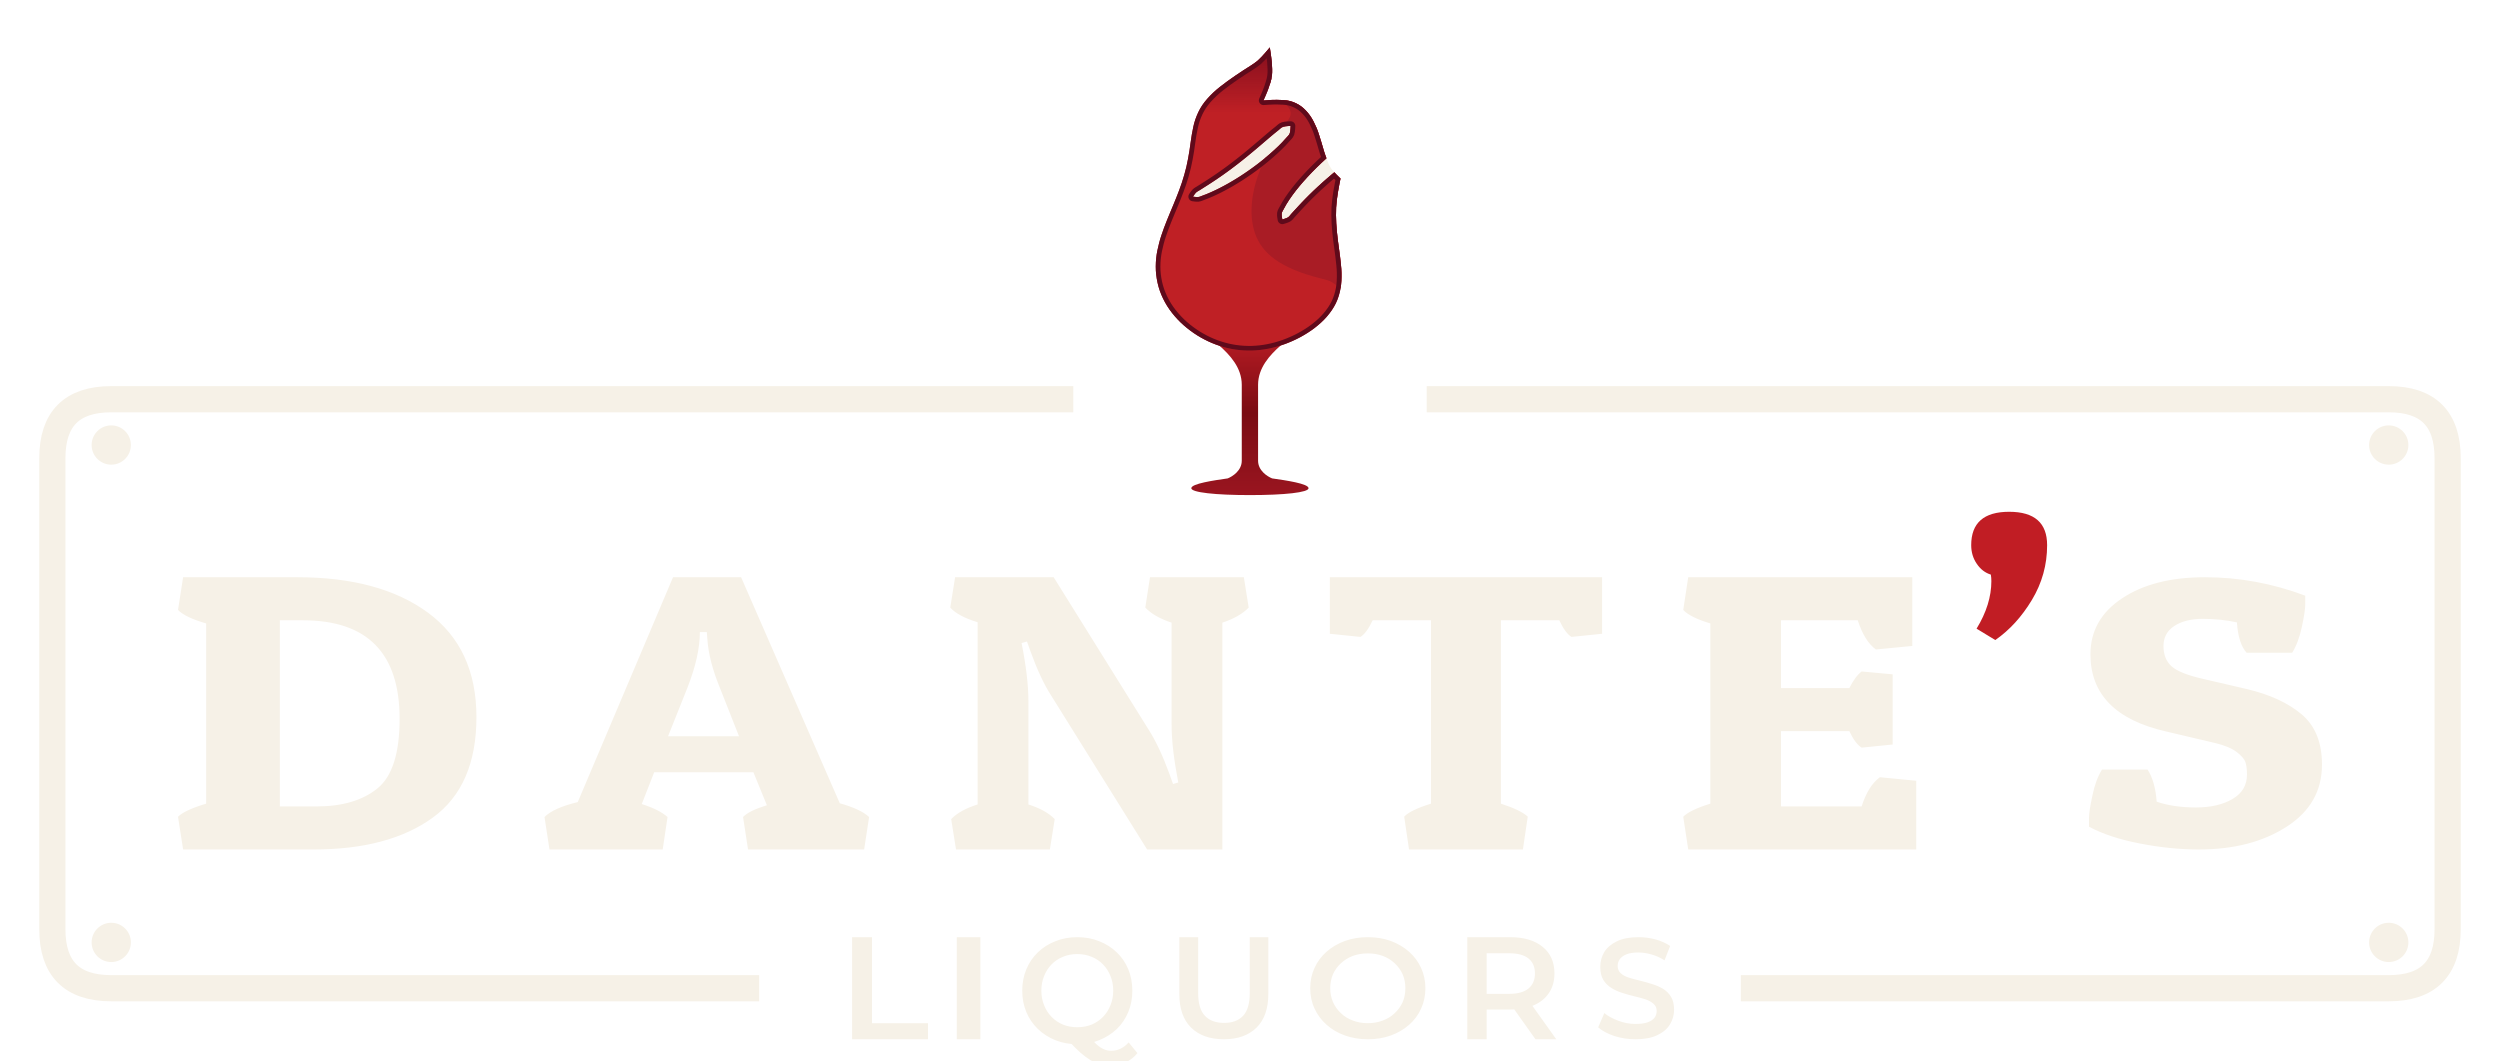
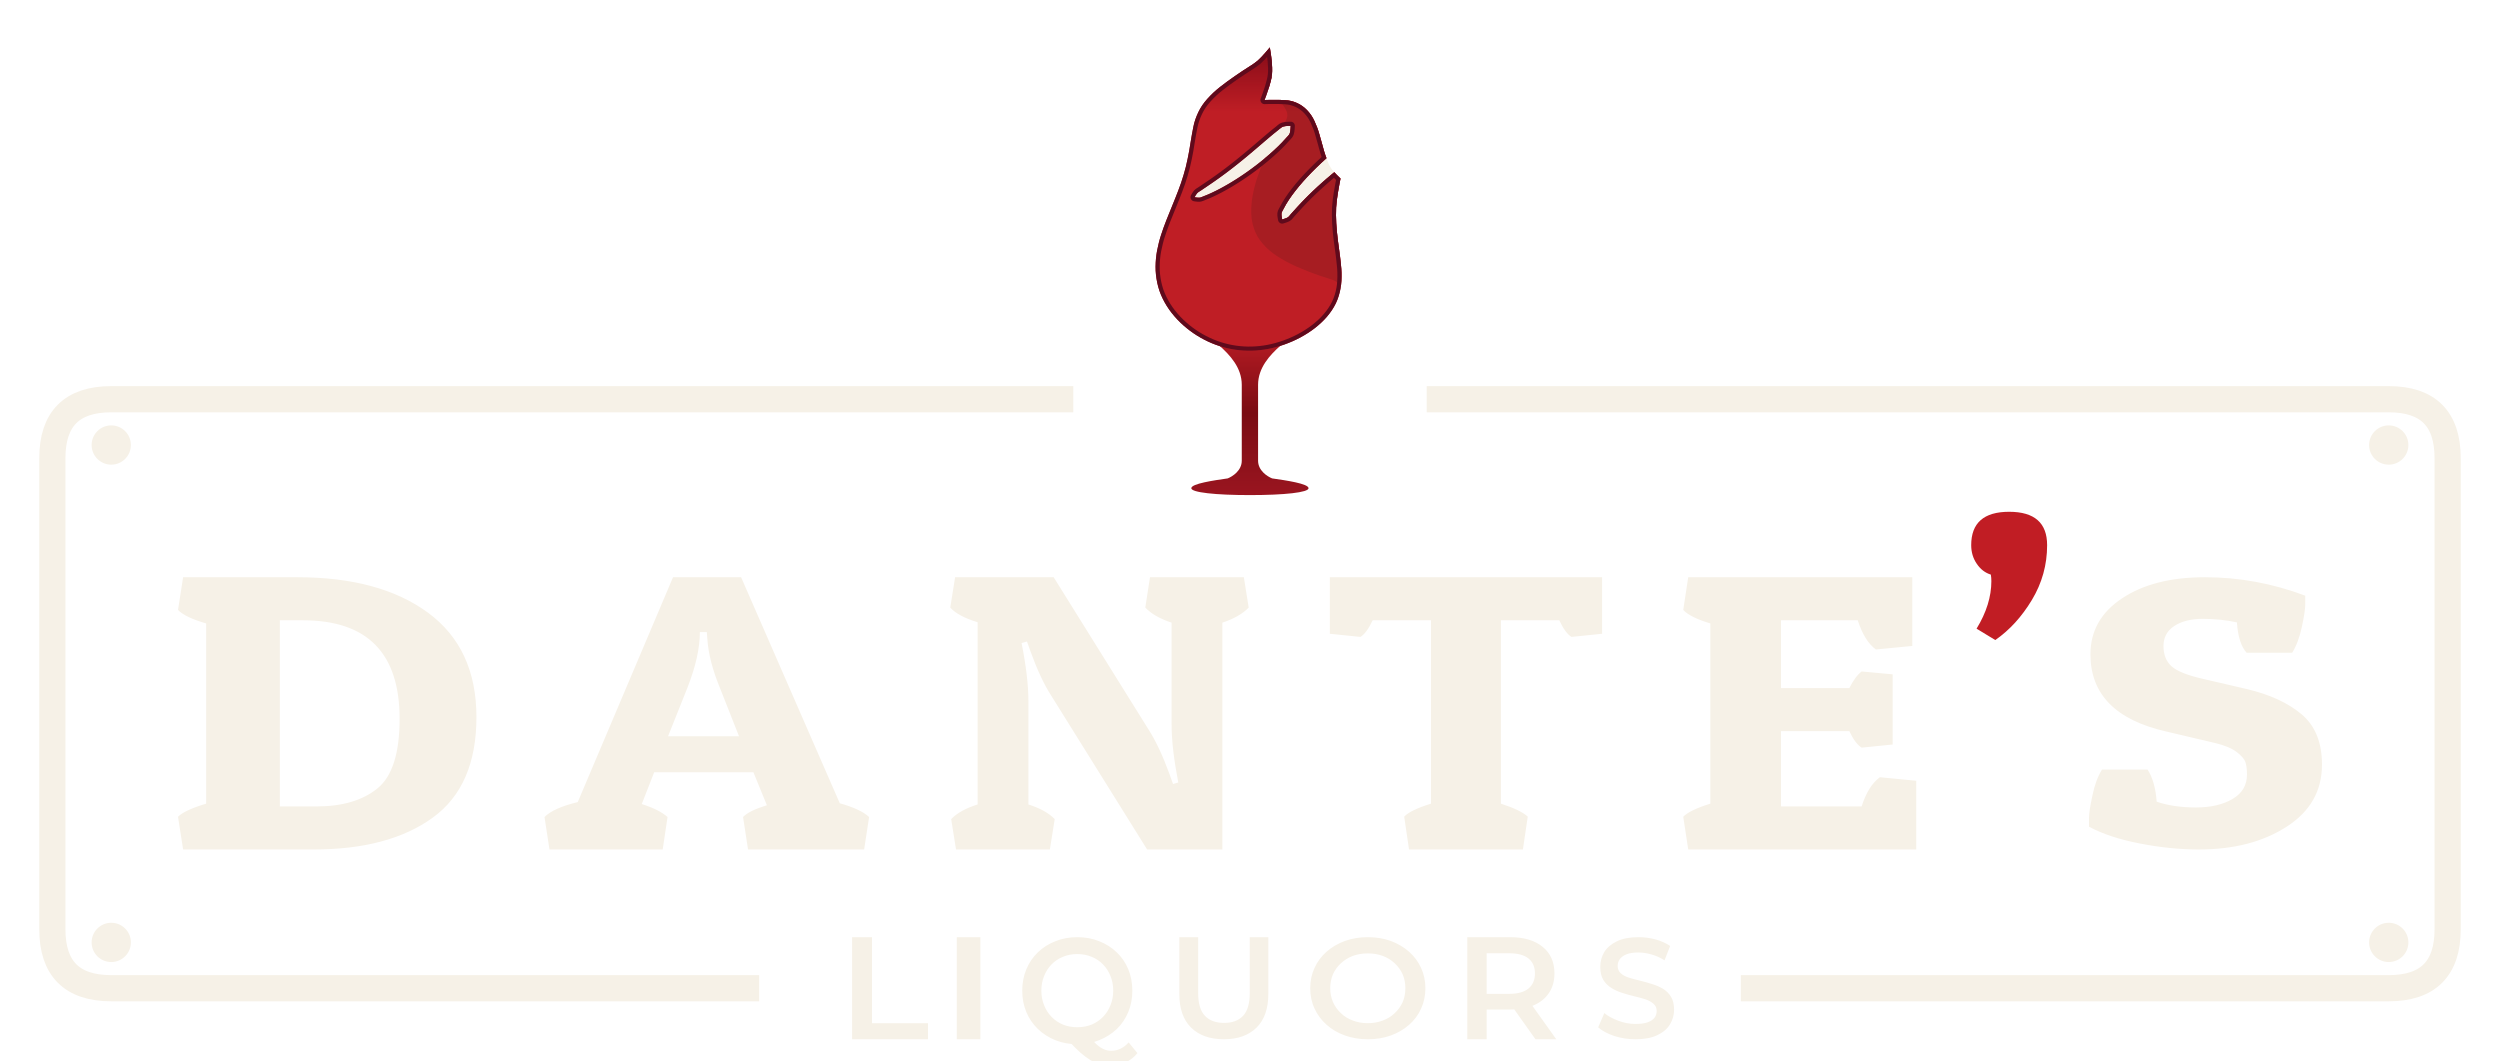
<svg xmlns="http://www.w3.org/2000/svg" viewBox="15 57.5 191 81">
  <defs>
    <linearGradient id="lglights" x1="0" y1="83.88" x2="0" y2="95.33" gradientUnits="userSpaceOnUse">
      <stop offset="0" stop-color="#B01A22" />
      <stop offset="0.45" stop-color="#7A0C13" />
      <stop offset="1" stop-color="#9A1520" />
    </linearGradient>
-     <linearGradient id="lglightt" x1="0" y1="61.12" x2="0" y2="66.12" gradientUnits="userSpaceOnUse">
-       <stop offset="0" stop-color="rgb(125,12,28)" stop-opacity="0.9" />
-       <stop offset="1" stop-color="rgb(125,12,28)" stop-opacity="0" />
+     <linearGradient id="lglightt" x1="0" y1="61.12" x2="0" y2="66.07" gradientUnits="userSpaceOnUse">
+       <stop offset="0" stop-color="rgb(128,9,22)" stop-opacity="0.9" />
+       <stop offset="1" stop-color="rgb(128,9,22)" stop-opacity="0" />
    </linearGradient>
    <clipPath id="lglightg">
-       <path d="M112.013 61.124C112.013 61.124 112.136 61.887 112.164 62.246C112.191 62.606 112.217 62.948 112.176 63.282C112.134 63.615 112.022 63.934 111.914 64.249C111.807 64.564 111.531 65.171 111.531 65.171C111.531 65.171 112.228 65.118 112.567 65.126C112.905 65.135 113.256 65.139 113.562 65.222C113.869 65.305 114.154 65.44 114.407 65.624C114.66 65.809 114.887 66.055 115.083 66.328C115.279 66.602 115.44 66.934 115.583 67.266C115.725 67.597 115.825 67.969 115.938 68.32C116.051 68.672 116.137 69.037 116.261 69.375C116.386 69.712 116.491 70.049 116.683 70.344C116.876 70.638 117.415 71.14 117.415 71.14C117.415 71.14 117.27 71.83 117.215 72.199C117.159 72.568 117.103 72.958 117.082 73.352C117.062 73.746 117.069 74.151 117.09 74.562C117.11 74.974 117.159 75.398 117.207 75.82C117.256 76.242 117.331 76.672 117.378 77.094C117.425 77.515 117.482 77.937 117.489 78.346C117.495 78.756 117.487 79.162 117.415 79.549C117.344 79.937 117.231 80.316 117.058 80.671C116.885 81.027 116.648 81.368 116.378 81.682C116.109 81.996 115.782 82.29 115.44 82.554C115.098 82.818 114.714 83.058 114.328 83.266C113.941 83.473 113.531 83.654 113.123 83.8C112.716 83.946 112.297 84.063 111.881 84.143C111.466 84.223 111.045 84.271 110.63 84.282C110.215 84.292 109.799 84.267 109.391 84.207C108.982 84.148 108.575 84.052 108.181 83.923C107.786 83.795 107.395 83.631 107.021 83.437C106.647 83.243 106.28 83.015 105.938 82.758C105.595 82.502 105.262 82.213 104.967 81.899C104.672 81.585 104.396 81.238 104.169 80.875C103.943 80.511 103.749 80.115 103.609 79.716C103.47 79.317 103.379 78.891 103.332 78.48C103.285 78.069 103.292 77.654 103.33 77.249C103.368 76.845 103.458 76.447 103.559 76.055C103.659 75.663 103.796 75.28 103.934 74.898C104.073 74.516 104.234 74.141 104.388 73.762C104.543 73.383 104.709 73.008 104.859 72.624C105.01 72.241 105.163 71.856 105.292 71.46C105.422 71.065 105.54 70.661 105.637 70.252C105.735 69.844 105.805 69.419 105.875 69.007C105.944 68.596 105.978 68.182 106.053 67.785C106.128 67.388 106.193 66.996 106.324 66.624C106.456 66.251 106.617 65.891 106.845 65.55C107.073 65.209 107.369 64.886 107.691 64.578C108.014 64.271 108.401 63.984 108.778 63.703C109.155 63.423 109.567 63.161 109.954 62.898C110.34 62.635 110.754 62.42 111.098 62.125C111.441 61.829 112.013 61.124 112.013 61.124Z" />
+       <path d="M112.014 61.124C112.014 61.124 112.133 61.818 112.161 62.162C112.188 62.506 112.215 62.851 112.18 63.188C112.145 63.524 112.044 63.853 111.95 64.179C111.855 64.504 111.613 65.14 111.613 65.14C111.613 65.14 112.315 65.116 112.656 65.129C112.998 65.143 113.352 65.141 113.66 65.221C113.969 65.301 114.254 65.43 114.506 65.61C114.757 65.789 114.981 66.026 115.168 66.296C115.356 66.567 115.497 66.9 115.628 67.235C115.759 67.57 115.847 67.948 115.954 68.305C116.06 68.661 116.143 69.034 116.265 69.375C116.388 69.715 116.499 70.054 116.691 70.348C116.882 70.643 117.415 71.14 117.415 71.14C117.415 71.14 117.27 71.862 117.215 72.231C117.159 72.601 117.103 72.971 117.082 73.359C117.062 73.747 117.069 74.149 117.09 74.558C117.11 74.968 117.159 75.394 117.207 75.817C117.256 76.239 117.331 76.672 117.378 77.094C117.425 77.515 117.482 77.937 117.489 78.345C117.495 78.754 117.487 79.159 117.415 79.546C117.344 79.934 117.231 80.315 117.059 80.671C116.888 81.028 116.653 81.372 116.386 81.688C116.119 82.003 115.797 82.299 115.458 82.565C115.118 82.83 114.737 83.071 114.351 83.28C113.964 83.488 113.551 83.669 113.14 83.815C112.73 83.961 112.308 84.077 111.89 84.157C111.471 84.236 111.048 84.282 110.631 84.292C110.214 84.302 109.796 84.278 109.386 84.218C108.976 84.159 108.568 84.065 108.172 83.938C107.775 83.81 107.383 83.647 107.008 83.452C106.633 83.258 106.264 83.029 105.92 82.771C105.577 82.514 105.243 82.222 104.946 81.907C104.65 81.591 104.37 81.242 104.143 80.877C103.915 80.513 103.72 80.118 103.582 79.719C103.445 79.321 103.359 78.896 103.315 78.484C103.27 78.073 103.28 77.655 103.317 77.249C103.353 76.844 103.435 76.445 103.532 76.054C103.628 75.662 103.76 75.279 103.894 74.898C104.028 74.517 104.185 74.143 104.336 73.766C104.486 73.388 104.647 73.013 104.796 72.63C104.946 72.247 105.102 71.862 105.235 71.467C105.367 71.072 105.49 70.669 105.594 70.26C105.697 69.852 105.778 69.427 105.856 69.015C105.933 68.604 105.98 68.187 106.059 67.789C106.137 67.39 106.193 66.996 106.324 66.624C106.456 66.253 106.617 65.895 106.845 65.557C107.073 65.218 107.37 64.899 107.691 64.592C108.013 64.286 108.398 63.999 108.775 63.718C109.151 63.438 109.563 63.172 109.95 62.906C110.337 62.641 110.754 62.421 111.098 62.125C111.441 61.828 112.014 61.124 112.014 61.124Z" />
    </clipPath>
    <clipPath id="lglightc">
-       <path d="M95 55H125V100H95ZM106.148 72.523C106.148 72.523 106.414 72.566 106.534 72.553C106.653 72.541 106.755 72.486 106.865 72.447C106.974 72.409 107.083 72.366 107.192 72.322C107.301 72.278 107.409 72.231 107.518 72.183C107.626 72.135 107.734 72.085 107.843 72.034C107.951 71.982 108.059 71.929 108.167 71.874C108.276 71.819 108.384 71.762 108.492 71.704C108.6 71.646 108.709 71.587 108.817 71.526C108.925 71.465 109.033 71.402 109.141 71.338C109.249 71.274 109.358 71.209 109.466 71.142C109.574 71.075 109.682 71.007 109.79 70.937C109.898 70.867 110.006 70.795 110.114 70.722C110.222 70.65 110.33 70.575 110.438 70.499C110.546 70.424 110.653 70.346 110.761 70.267C110.868 70.188 110.976 70.108 111.083 70.026C111.19 69.944 111.297 69.861 111.404 69.775C111.511 69.69 111.618 69.603 111.724 69.515C111.83 69.426 111.936 69.336 112.041 69.244C112.147 69.152 112.252 69.059 112.356 68.963C112.46 68.867 112.564 68.77 112.667 68.67C112.769 68.57 112.871 68.468 112.971 68.363C113.071 68.257 113.171 68.151 113.266 68.038C113.36 67.925 113.482 67.838 113.539 67.685C113.596 67.532 113.607 67.121 113.607 67.121C113.607 67.121 113.198 67.128 113.045 67.18C112.892 67.232 112.805 67.348 112.69 67.435C112.575 67.522 112.466 67.613 112.356 67.703C112.247 67.793 112.14 67.883 112.033 67.973C111.927 68.063 111.822 68.153 111.718 68.243C111.613 68.332 111.509 68.421 111.406 68.509C111.303 68.597 111.201 68.684 111.099 68.771C110.996 68.858 110.895 68.943 110.794 69.028C110.692 69.113 110.591 69.197 110.491 69.28C110.39 69.363 110.29 69.445 110.19 69.527C110.09 69.608 109.99 69.688 109.89 69.767C109.791 69.846 109.691 69.925 109.592 70.002C109.493 70.079 109.394 70.155 109.295 70.23C109.196 70.305 109.097 70.379 108.999 70.453C108.9 70.526 108.802 70.598 108.703 70.669C108.605 70.74 108.507 70.81 108.409 70.879C108.311 70.948 108.213 71.016 108.115 71.083C108.017 71.15 107.919 71.216 107.822 71.281C107.724 71.347 107.627 71.411 107.53 71.474C107.432 71.538 107.335 71.6 107.238 71.662C107.141 71.724 107.044 71.785 106.948 71.846C106.852 71.907 106.755 71.967 106.66 72.028C106.565 72.09 106.462 72.133 106.377 72.215C106.291 72.297 106.148 72.523 106.148 72.523ZM112.968 74.269C112.968 74.269 113.28 74.185 113.393 74.116C113.506 74.046 113.563 73.942 113.647 73.852C113.731 73.762 113.814 73.669 113.899 73.575C113.985 73.482 114.071 73.386 114.16 73.291C114.248 73.195 114.339 73.098 114.432 73C114.524 72.902 114.619 72.803 114.717 72.704C114.814 72.604 114.914 72.504 115.016 72.403C115.118 72.301 115.223 72.199 115.33 72.097C115.437 71.994 115.547 71.89 115.66 71.786C115.772 71.682 115.887 71.577 116.005 71.471C116.123 71.366 116.243 71.259 116.366 71.152C116.489 71.045 116.615 70.937 116.743 70.829C116.872 70.72 117.003 70.611 117.137 70.501C117.271 70.392 117.547 70.17 117.547 70.17C117.547 70.17 116.751 69.222 116.751 69.222C116.751 69.222 116.477 69.466 116.345 69.587C116.212 69.708 116.082 69.829 115.955 69.949C115.828 70.07 115.704 70.189 115.583 70.309C115.462 70.428 115.344 70.547 115.229 70.666C115.114 70.785 115.002 70.903 114.893 71.021C114.783 71.139 114.677 71.257 114.574 71.374C114.471 71.491 114.371 71.608 114.274 71.725C114.177 71.841 114.084 71.958 113.993 72.074C113.903 72.19 113.816 72.305 113.732 72.421C113.648 72.536 113.567 72.652 113.491 72.767C113.414 72.882 113.341 72.997 113.272 73.113C113.204 73.228 113.138 73.343 113.079 73.46C113.021 73.576 112.94 73.678 112.922 73.813C112.903 73.948 112.968 74.269 112.968 74.269Z" clip-rule="evenodd" />
+       <path d="M95 55H125V100H95ZM106.268 72.565C106.268 72.565 106.528 72.61 106.644 72.598C106.759 72.585 106.855 72.53 106.96 72.491C107.065 72.452 107.169 72.409 107.274 72.365C107.378 72.32 107.482 72.273 107.586 72.225C107.69 72.176 107.795 72.126 107.899 72.074C108.003 72.021 108.108 71.968 108.213 71.912C108.317 71.857 108.422 71.8 108.527 71.741C108.632 71.683 108.737 71.623 108.842 71.561C108.947 71.5 109.053 71.437 109.158 71.372C109.264 71.307 109.369 71.241 109.475 71.174C109.581 71.106 109.687 71.037 109.793 70.967C109.899 70.896 110.005 70.824 110.111 70.751C110.218 70.677 110.324 70.602 110.43 70.526C110.537 70.449 110.643 70.371 110.75 70.291C110.856 70.212 110.963 70.131 111.069 70.048C111.176 69.965 111.282 69.881 111.389 69.795C111.495 69.709 111.602 69.622 111.708 69.532C111.814 69.443 111.92 69.352 112.026 69.26C112.131 69.167 112.237 69.072 112.342 68.976C112.446 68.879 112.551 68.781 112.655 68.68C112.758 68.579 112.861 68.476 112.962 68.37C113.063 68.263 113.165 68.156 113.261 68.042C113.357 67.927 113.481 67.84 113.54 67.685C113.598 67.53 113.611 67.112 113.611 67.112C113.611 67.112 113.195 67.115 113.039 67.167C112.883 67.219 112.793 67.336 112.676 67.424C112.559 67.512 112.448 67.604 112.336 67.695C112.225 67.785 112.116 67.877 112.008 67.968C111.9 68.059 111.794 68.15 111.688 68.24C111.583 68.33 111.478 68.42 111.374 68.509C111.271 68.598 111.168 68.686 111.065 68.774C110.963 68.861 110.861 68.948 110.759 69.034C110.658 69.12 110.558 69.205 110.457 69.289C110.357 69.373 110.257 69.456 110.158 69.538C110.059 69.62 109.96 69.701 109.861 69.781C109.763 69.861 109.665 69.94 109.567 70.018C109.469 70.096 109.372 70.173 109.275 70.249C109.178 70.324 109.081 70.399 108.985 70.473C108.889 70.547 108.793 70.62 108.697 70.692C108.601 70.763 108.506 70.834 108.411 70.904C108.316 70.973 108.221 71.042 108.127 71.11C108.032 71.178 107.938 71.244 107.845 71.31C107.751 71.376 107.657 71.441 107.564 71.505C107.471 71.569 107.379 71.632 107.286 71.694C107.194 71.757 107.102 71.818 107.011 71.88C106.92 71.942 106.828 72.002 106.739 72.064C106.649 72.126 106.551 72.169 106.473 72.253C106.394 72.336 106.268 72.565 106.268 72.565ZM112.957 74.269C112.957 74.269 113.267 74.183 113.379 74.114C113.491 74.044 113.546 73.94 113.629 73.85C113.712 73.76 113.794 73.667 113.879 73.574C113.963 73.48 114.048 73.385 114.137 73.29C114.225 73.194 114.314 73.097 114.407 72.999C114.499 72.902 114.594 72.803 114.691 72.704C114.788 72.604 114.888 72.504 114.99 72.403C115.093 72.302 115.198 72.2 115.305 72.098C115.413 71.995 115.523 71.892 115.636 71.788C115.749 71.684 115.865 71.579 115.984 71.473C116.103 71.368 116.224 71.261 116.348 71.154C116.472 71.047 116.599 70.94 116.729 70.831C116.859 70.723 116.992 70.614 117.128 70.504C117.263 70.394 117.543 70.173 117.543 70.173C117.543 70.173 116.755 69.219 116.755 69.219C116.755 69.219 116.476 69.463 116.342 69.584C116.207 69.706 116.075 69.826 115.947 69.947C115.818 70.067 115.692 70.187 115.57 70.307C115.447 70.426 115.328 70.546 115.212 70.664C115.095 70.783 114.982 70.902 114.872 71.02C114.762 71.138 114.655 71.256 114.551 71.373C114.447 71.49 114.347 71.607 114.25 71.724C114.152 71.841 114.058 71.957 113.968 72.074C113.877 72.19 113.79 72.306 113.706 72.421C113.623 72.537 113.542 72.653 113.466 72.768C113.39 72.883 113.317 72.999 113.249 73.114C113.181 73.23 113.116 73.345 113.059 73.462C113.001 73.578 112.922 73.68 112.905 73.815C112.888 73.949 112.957 74.269 112.957 74.269Z" clip-rule="evenodd" />
    </clipPath>
  </defs>
  <path d="M97 88H23.5Q19 88 19 92.5V128.5Q19 133 23.5 133H73M148 133H197.5Q202 133 202 128.5V92.5Q202 88 197.5 88H124" fill="none" stroke="#F6F1E7" stroke-width="2" />
  <circle cx="23.5" cy="91.5" r="1.5" fill="#F6F1E7" />
  <circle cx="197.5" cy="91.5" r="1.5" fill="#F6F1E7" />
  <circle cx="23.5" cy="129.5" r="1.5" fill="#F6F1E7" />
  <circle cx="197.5" cy="129.5" r="1.5" fill="#F6F1E7" />
  <path d="M38.96 122.4H28.99L28.6 119.9Q29.11 119.39 30.75 118.9V105.13Q29.15 104.67 28.6 104.1L28.99 101.6H37.71Q44.01 101.6 47.7 104.31Q51.4 107.03 51.4 112.29Q51.4 117.55 48.06 119.97Q44.71 122.4 38.96 122.4ZM36.38 119.11H39.2Q42.13 119.11 43.83 117.74Q45.53 116.37 45.53 112.42Q45.53 104.89 38.14 104.89H36.38ZM71.62 101.6 79.16 118.87Q80.76 119.32 81.4 119.92L81.02 122.4H72.15L71.77 119.92Q72.22 119.44 73.59 119.02L72.56 116.5H64.98L64.03 118.93Q65.36 119.35 66 119.92L65.63 122.4H56.98L56.6 119.92Q57.28 119.23 59.14 118.78L66.42 101.6ZM68.47 105.79Q68.47 107.62 67.52 110.04L66.04 113.75H71.46L70.02 110.1Q69.15 108 69.04 106.3L69 105.79ZM93.57 111.04V118.96Q94.92 119.39 95.58 120.08L95.21 122.4H88.04L87.67 120.08Q88.33 119.39 89.69 118.96V105.04Q88.19 104.58 87.6 103.92L87.97 101.6H95.5L102.79 113.3Q103.59 114.56 104.36 116.67L104.62 117.4L105.02 117.28Q104.51 114.65 104.51 112.87V105.07Q103.19 104.64 102.5 103.92L102.86 101.6H110.03L110.4 103.92Q109.7 104.64 108.39 105.07V122.4H102.64L95.29 110.61Q94.48 109.35 93.71 107.21L93.46 106.51L93.05 106.63Q93.57 109.26 93.57 111.04ZM137.4 101.6V105.92L135.06 106.16Q134.58 105.86 134.13 104.89H129.67V118.9Q131.16 119.38 131.72 119.89L131.35 122.4H122.65L122.28 119.89Q122.77 119.38 124.33 118.9V104.89H119.87Q119.42 105.86 118.94 106.16L116.6 105.92V101.6ZM161.4 122.4H143.98L143.6 119.9Q144.09 119.39 145.67 118.9V105.13Q144.13 104.67 143.6 104.1L143.98 101.6H161.1V106.85L158.32 107.12Q157.46 106.51 156.93 104.89H151.07V110.07H156.29Q156.74 109.17 157.23 108.8L159.6 109.02V114.38L157.23 114.62Q156.74 114.32 156.29 113.36H151.07V119.11H157.23Q157.72 117.55 158.62 116.88L161.4 117.15ZM185.9 105.05Q184.66 104.78 183.3 104.78Q181.94 104.78 181.11 105.33Q180.29 105.87 180.29 106.86Q180.29 107.85 180.91 108.41Q181.54 108.97 183.37 109.38L186.64 110.14Q189.28 110.76 190.84 112.07Q192.4 113.38 192.4 115.92Q192.4 118.92 189.7 120.66Q187 122.4 183 122.4Q180.8 122.4 178.47 121.94Q176.14 121.49 174.6 120.66Q174.6 120.48 174.6 119.98Q174.6 119.48 174.86 118.28Q175.11 117.07 175.59 116.3H179.08Q179.66 117.21 179.77 118.75Q181.06 119.19 182.77 119.19Q184.47 119.19 185.57 118.54Q186.67 117.89 186.67 116.68Q186.67 116.12 186.56 115.76Q186.45 115.39 185.89 114.96Q185.32 114.53 184.25 114.27L180.47 113.38Q174.71 112.06 174.71 107.49Q174.71 104.81 177.13 103.21Q179.55 101.6 183.46 101.6Q187.37 101.6 191.12 103.01Q191.12 103.19 191.12 103.69Q191.12 104.19 190.86 105.4Q190.6 106.61 190.12 107.37H186.64Q186.01 106.67 185.9 105.05Z" fill="#F6F1E7" />
  <path d="M165.6 99.15Q165.6 96.6 168.5 96.6Q171.4 96.6 171.4 99.15Q171.4 101.4 170.24 103.33Q169.08 105.26 167.44 106.4L166.01 105.53Q167.14 103.68 167.14 101.9Q167.14 101.63 167.1 101.4Q166.45 101.2 166.03 100.58Q165.6 99.96 165.6 99.15Z" fill="#C11D24" />
  <path d="M80.1 136.9V129.1H81.62V135.67H85.9V136.9ZM88.1 136.9V129.1H89.9V136.9ZM97.32 137.28Q96.4 137.28 95.63 136.97Q94.86 136.66 94.29 136.11Q93.72 135.56 93.41 134.82Q93.1 134.07 93.1 133.19Q93.1 132.3 93.41 131.56Q93.72 130.81 94.29 130.26Q94.86 129.71 95.63 129.41Q96.4 129.1 97.3 129.1Q98.22 129.1 98.98 129.41Q99.75 129.71 100.32 130.26Q100.89 130.8 101.2 131.55Q101.51 132.3 101.51 133.19Q101.51 134.07 101.2 134.82Q100.89 135.57 100.32 136.12Q99.75 136.66 98.98 136.97Q98.22 137.28 97.32 137.28ZM99.86 138.9Q99.45 138.9 99.06 138.8Q98.68 138.71 98.3 138.49Q97.93 138.26 97.53 137.91Q97.13 137.55 96.65 137.03L98.19 136.62Q98.5 137.04 98.78 137.29Q99.07 137.55 99.33 137.66Q99.6 137.78 99.89 137.78Q100.66 137.78 101.23 137.14L101.9 137.96Q101.12 138.9 99.86 138.9ZM97.3 135.98Q97.9 135.98 98.4 135.78Q98.9 135.57 99.27 135.19Q99.64 134.81 99.84 134.3Q100.05 133.79 100.05 133.19Q100.05 132.57 99.84 132.07Q99.64 131.56 99.27 131.18Q98.9 130.8 98.4 130.6Q97.9 130.39 97.3 130.39Q96.71 130.39 96.21 130.6Q95.71 130.8 95.34 131.18Q94.97 131.56 94.77 132.07Q94.56 132.57 94.56 133.19Q94.56 133.79 94.77 134.3Q94.97 134.81 95.34 135.19Q95.71 135.57 96.21 135.78Q96.71 135.98 97.3 135.98ZM108.51 136.9Q106.91 136.9 106 136.01Q105.1 135.12 105.1 133.44V129.1H106.54V133.38Q106.54 134.57 107.06 135.11Q107.57 135.65 108.52 135.65Q109.46 135.65 109.97 135.11Q110.48 134.57 110.48 133.38V129.1H111.9V133.44Q111.9 135.12 111 136.01Q110.09 136.9 108.51 136.9ZM119.51 136.9Q118.55 136.9 117.75 136.61Q116.94 136.32 116.35 135.79Q115.75 135.26 115.43 134.55Q115.1 133.85 115.1 133Q115.1 132.16 115.43 131.45Q115.75 130.74 116.35 130.21Q116.94 129.69 117.75 129.39Q118.55 129.1 119.5 129.1Q120.46 129.1 121.26 129.39Q122.06 129.69 122.65 130.21Q123.25 130.74 123.57 131.45Q123.9 132.16 123.9 133Q123.9 133.85 123.57 134.56Q123.25 135.28 122.65 135.8Q122.06 136.32 121.26 136.61Q120.46 136.9 119.51 136.9ZM119.5 135.67Q120.12 135.67 120.64 135.47Q121.17 135.28 121.55 134.91Q121.94 134.55 122.16 134.07Q122.37 133.59 122.37 133Q122.37 132.42 122.16 131.93Q121.94 131.45 121.55 131.09Q121.17 130.73 120.64 130.53Q120.12 130.34 119.5 130.34Q118.88 130.34 118.36 130.53Q117.84 130.73 117.45 131.09Q117.06 131.45 116.84 131.93Q116.63 132.42 116.63 133Q116.63 133.57 116.84 134.06Q117.06 134.55 117.45 134.91Q117.83 135.28 118.36 135.47Q118.88 135.67 119.5 135.67ZM127.1 136.9V129.1H130.36Q131.96 129.1 132.86 129.84Q133.76 130.57 133.76 131.87Q133.76 132.73 133.35 133.35Q132.94 133.97 132.19 134.3Q131.43 134.63 130.37 134.63H127.92L128.58 133.97V136.9ZM132.31 136.9 130.3 134.07H131.88L133.9 136.9ZM128.58 134.13 127.92 133.43H130.31Q131.28 133.43 131.78 133.02Q132.27 132.61 132.27 131.87Q132.27 131.13 131.78 130.73Q131.28 130.33 130.31 130.33H127.92L128.58 129.61ZM139.96 136.9Q139.11 136.9 138.33 136.65Q137.56 136.39 137.1 135.99L137.57 134.9Q138 135.25 138.65 135.49Q139.29 135.73 139.96 135.73Q140.53 135.73 140.89 135.6Q141.24 135.47 141.41 135.25Q141.57 135.03 141.57 134.74Q141.57 134.4 141.33 134.19Q141.09 133.98 140.72 133.85Q140.34 133.73 139.88 133.62Q139.41 133.51 138.95 133.36Q138.49 133.22 138.11 132.98Q137.73 132.75 137.49 132.36Q137.26 131.97 137.26 131.36Q137.26 130.75 137.57 130.23Q137.89 129.72 138.54 129.41Q139.19 129.1 140.18 129.1Q140.84 129.1 141.48 129.27Q142.12 129.45 142.6 129.77L142.17 130.87Q141.69 130.56 141.17 130.42Q140.65 130.27 140.17 130.27Q139.61 130.27 139.26 130.41Q138.92 130.55 138.75 130.78Q138.59 131.01 138.59 131.3Q138.59 131.65 138.83 131.86Q139.06 132.07 139.44 132.19Q139.82 132.31 140.29 132.42Q140.75 132.53 141.21 132.68Q141.68 132.82 142.05 133.04Q142.43 133.27 142.67 133.66Q142.9 134.05 142.9 134.65Q142.9 135.25 142.58 135.77Q142.27 136.28 141.61 136.59Q140.96 136.9 139.96 136.9Z" fill="#F6F1E7" />
  <path d="M108.125 83.875C108.978 84.625 109.871 85.6 109.871 86.9L109.871 92.7C109.871 93.45 109.171 93.9 108.798 94.05C107.748 94.2 106.016 94.45 106.016 94.8C106.016 95.125 107.866 95.325 110.494 95.325C113.123 95.325 114.973 95.125 114.973 94.8C114.973 94.45 113.24 94.2 112.19 94.05C111.817 93.9 111.117 93.45 111.117 92.7L111.117 86.9C111.117 85.6 112.011 84.625 112.864 83.875Z" fill="url(#lglights)" />
-   <path d="M106.148 72.523C106.148 72.523 106.414 72.566 106.534 72.553C106.653 72.541 106.755 72.486 106.865 72.447C106.974 72.409 107.083 72.366 107.192 72.322C107.301 72.278 107.409 72.231 107.518 72.183C107.626 72.135 107.734 72.085 107.843 72.034C107.951 71.982 108.059 71.929 108.167 71.874C108.276 71.819 108.384 71.762 108.492 71.704C108.6 71.646 108.709 71.587 108.817 71.526C108.925 71.465 109.033 71.402 109.141 71.338C109.249 71.274 109.358 71.209 109.466 71.142C109.574 71.075 109.682 71.007 109.79 70.937C109.898 70.867 110.006 70.795 110.114 70.722C110.222 70.65 110.33 70.575 110.438 70.499C110.546 70.424 110.653 70.346 110.761 70.267C110.868 70.188 110.976 70.108 111.083 70.026C111.19 69.944 111.297 69.861 111.404 69.775C111.511 69.69 111.618 69.603 111.724 69.515C111.83 69.426 111.936 69.336 112.041 69.244C112.147 69.152 112.252 69.059 112.356 68.963C112.46 68.867 112.564 68.77 112.667 68.67C112.769 68.57 112.871 68.468 112.971 68.363C113.071 68.257 113.171 68.151 113.266 68.038C113.36 67.925 113.482 67.838 113.539 67.685C113.596 67.532 113.607 67.121 113.607 67.121C113.607 67.121 113.198 67.128 113.045 67.18C112.892 67.232 112.805 67.348 112.69 67.435C112.575 67.522 112.466 67.613 112.356 67.703C112.247 67.793 112.14 67.883 112.033 67.973C111.927 68.063 111.822 68.153 111.718 68.243C111.613 68.332 111.509 68.421 111.406 68.509C111.303 68.597 111.201 68.684 111.099 68.771C110.996 68.858 110.895 68.943 110.794 69.028C110.692 69.113 110.591 69.197 110.491 69.28C110.39 69.363 110.29 69.445 110.19 69.527C110.09 69.608 109.99 69.688 109.89 69.767C109.791 69.846 109.691 69.925 109.592 70.002C109.493 70.079 109.394 70.155 109.295 70.23C109.196 70.305 109.097 70.379 108.999 70.453C108.9 70.526 108.802 70.598 108.703 70.669C108.605 70.74 108.507 70.81 108.409 70.879C108.311 70.948 108.213 71.016 108.115 71.083C108.017 71.15 107.919 71.216 107.822 71.281C107.724 71.347 107.627 71.411 107.53 71.474C107.432 71.538 107.335 71.6 107.238 71.662C107.141 71.724 107.044 71.785 106.948 71.846C106.852 71.907 106.755 71.967 106.66 72.028C106.565 72.09 106.462 72.133 106.377 72.215C106.291 72.297 106.148 72.523 106.148 72.523ZM112.968 74.269C112.968 74.269 113.28 74.185 113.393 74.116C113.506 74.046 113.563 73.942 113.647 73.852C113.731 73.762 113.814 73.669 113.899 73.575C113.985 73.482 114.071 73.386 114.16 73.291C114.248 73.195 114.339 73.098 114.432 73C114.524 72.902 114.619 72.803 114.717 72.704C114.814 72.604 114.914 72.504 115.016 72.403C115.118 72.301 115.223 72.199 115.33 72.097C115.437 71.994 115.547 71.89 115.66 71.786C115.772 71.682 115.887 71.577 116.005 71.471C116.123 71.366 116.243 71.259 116.366 71.152C116.489 71.045 116.615 70.937 116.743 70.829C116.872 70.72 117.003 70.611 117.137 70.501C117.271 70.392 117.547 70.17 117.547 70.17C117.547 70.17 116.751 69.222 116.751 69.222C116.751 69.222 116.477 69.466 116.345 69.587C116.212 69.708 116.082 69.829 115.955 69.949C115.828 70.07 115.704 70.189 115.583 70.309C115.462 70.428 115.344 70.547 115.229 70.666C115.114 70.785 115.002 70.903 114.893 71.021C114.783 71.139 114.677 71.257 114.574 71.374C114.471 71.491 114.371 71.608 114.274 71.725C114.177 71.841 114.084 71.958 113.993 72.074C113.903 72.19 113.816 72.305 113.732 72.421C113.648 72.536 113.567 72.652 113.491 72.767C113.414 72.882 113.341 72.997 113.272 73.113C113.204 73.228 113.138 73.343 113.079 73.46C113.021 73.576 112.94 73.678 112.922 73.813C112.903 73.948 112.968 74.269 112.968 74.269Z" fill="#F6F1E7" clip-path="url(#lglightg)" />
+   <path d="M106.268 72.565C106.268 72.565 106.528 72.61 106.644 72.598C106.759 72.585 106.855 72.53 106.96 72.491C107.065 72.452 107.169 72.409 107.274 72.365C107.378 72.32 107.482 72.273 107.586 72.225C107.69 72.176 107.795 72.126 107.899 72.074C108.003 72.021 108.108 71.968 108.213 71.912C108.317 71.857 108.422 71.8 108.527 71.741C108.632 71.683 108.737 71.623 108.842 71.561C108.947 71.5 109.053 71.437 109.158 71.372C109.264 71.307 109.369 71.241 109.475 71.174C109.581 71.106 109.687 71.037 109.793 70.967C109.899 70.896 110.005 70.824 110.111 70.751C110.218 70.677 110.324 70.602 110.43 70.526C110.537 70.449 110.643 70.371 110.75 70.291C110.856 70.212 110.963 70.131 111.069 70.048C111.176 69.965 111.282 69.881 111.389 69.795C111.495 69.709 111.602 69.622 111.708 69.532C111.814 69.443 111.92 69.352 112.026 69.26C112.131 69.167 112.237 69.072 112.342 68.976C112.446 68.879 112.551 68.781 112.655 68.68C112.758 68.579 112.861 68.476 112.962 68.37C113.063 68.263 113.165 68.156 113.261 68.042C113.357 67.927 113.481 67.84 113.54 67.685C113.598 67.53 113.611 67.112 113.611 67.112C113.611 67.112 113.195 67.115 113.039 67.167C112.883 67.219 112.793 67.336 112.676 67.424C112.559 67.512 112.448 67.604 112.336 67.695C112.225 67.785 112.116 67.877 112.008 67.968C111.9 68.059 111.794 68.15 111.688 68.24C111.583 68.33 111.478 68.42 111.374 68.509C111.271 68.598 111.168 68.686 111.065 68.774C110.963 68.861 110.861 68.948 110.759 69.034C110.658 69.12 110.558 69.205 110.457 69.289C110.357 69.373 110.257 69.456 110.158 69.538C110.059 69.62 109.96 69.701 109.861 69.781C109.763 69.861 109.665 69.94 109.567 70.018C109.469 70.096 109.372 70.173 109.275 70.249C109.178 70.324 109.081 70.399 108.985 70.473C108.889 70.547 108.793 70.62 108.697 70.692C108.601 70.763 108.506 70.834 108.411 70.904C108.316 70.973 108.221 71.042 108.127 71.11C108.032 71.178 107.938 71.244 107.845 71.31C107.751 71.376 107.657 71.441 107.564 71.505C107.471 71.569 107.379 71.632 107.286 71.694C107.194 71.757 107.102 71.818 107.011 71.88C106.92 71.942 106.828 72.002 106.739 72.064C106.649 72.126 106.551 72.169 106.473 72.253C106.394 72.336 106.268 72.565 106.268 72.565ZM112.957 74.269C112.957 74.269 113.267 74.183 113.379 74.114C113.491 74.044 113.546 73.94 113.629 73.85C113.712 73.76 113.794 73.667 113.879 73.574C113.963 73.48 114.048 73.385 114.137 73.29C114.225 73.194 114.314 73.097 114.407 72.999C114.499 72.902 114.594 72.803 114.691 72.704C114.788 72.604 114.888 72.504 114.99 72.403C115.093 72.302 115.198 72.2 115.305 72.098C115.413 71.995 115.523 71.892 115.636 71.788C115.749 71.684 115.865 71.579 115.984 71.473C116.103 71.368 116.224 71.261 116.348 71.154C116.472 71.047 116.599 70.94 116.729 70.831C116.859 70.723 116.992 70.614 117.128 70.504C117.263 70.394 117.543 70.173 117.543 70.173C117.543 70.173 116.755 69.219 116.755 69.219C116.755 69.219 116.476 69.463 116.342 69.584C116.207 69.706 116.075 69.826 115.947 69.947C115.818 70.067 115.692 70.187 115.57 70.307C115.447 70.426 115.328 70.546 115.212 70.664C115.095 70.783 114.982 70.902 114.872 71.02C114.762 71.138 114.655 71.256 114.551 71.373C114.447 71.49 114.347 71.607 114.25 71.724C114.152 71.841 114.058 71.957 113.968 72.074C113.877 72.19 113.79 72.306 113.706 72.421C113.623 72.537 113.542 72.653 113.466 72.768C113.39 72.883 113.317 72.999 113.249 73.114C113.181 73.23 113.116 73.345 113.059 73.462C113.001 73.578 112.922 73.68 112.905 73.815C112.888 73.949 112.957 74.269 112.957 74.269Z" fill="#F6F1E7" clip-path="url(#lglightg)" />
  <g clip-path="url(#lglightg)">
    <g clip-path="url(#lglightc)">
-       <rect x="95" y="55" width="30" height="35" fill="#BF2025" />
-       <path d="M111.918 63.871C111.837 63.402 112.653 63.279 113.1 63.2C113.547 63.121 113.717 63.2 114.6 63.4C115.483 63.6 117.733 63.217 118.4 64.4C119.067 65.583 118.517 67.983 118.6 70.5C118.683 73.017 119.259 78.097 118.9 79.5C118.541 80.903 117.216 79.123 116.446 78.92C115.677 78.717 114.908 78.514 114.286 78.28C113.663 78.047 113.152 77.796 112.71 77.52C112.269 77.244 111.925 76.948 111.637 76.625C111.348 76.301 111.142 75.949 110.981 75.58C110.819 75.211 110.726 74.817 110.668 74.41C110.611 74.003 110.605 73.574 110.635 73.136C110.666 72.699 110.739 72.244 110.851 71.783C110.964 71.323 111.124 70.849 111.308 70.374C111.493 69.9 111.722 69.419 111.96 68.937C112.199 68.454 112.471 67.966 112.742 67.479C113.014 66.993 113.727 66.617 113.59 66.016C113.452 65.414 112 64.34 111.918 63.871Z" fill="#A91C25" />
-       <rect x="95" y="55" width="30" height="11.12" fill="url(#lglightt)" />
-       <path d="M112.013 61.124C112.013 61.124 112.136 61.887 112.164 62.246C112.191 62.606 112.217 62.948 112.176 63.282C112.134 63.615 112.022 63.934 111.914 64.249C111.807 64.564 111.531 65.171 111.531 65.171C111.531 65.171 112.228 65.118 112.567 65.126C112.905 65.135 113.256 65.139 113.562 65.222C113.869 65.305 114.154 65.44 114.407 65.624C114.66 65.809 114.887 66.055 115.083 66.328C115.279 66.602 115.44 66.934 115.583 67.266C115.725 67.597 115.825 67.969 115.938 68.32C116.051 68.672 116.137 69.037 116.261 69.375C116.386 69.712 116.491 70.049 116.683 70.344C116.876 70.638 117.415 71.14 117.415 71.14C117.415 71.14 117.27 71.83 117.215 72.199C117.159 72.568 117.103 72.958 117.082 73.352C117.062 73.746 117.069 74.151 117.09 74.562C117.11 74.974 117.159 75.398 117.207 75.82C117.256 76.242 117.331 76.672 117.378 77.094C117.425 77.515 117.482 77.937 117.489 78.346C117.495 78.756 117.487 79.162 117.415 79.549C117.344 79.937 117.231 80.316 117.058 80.671C116.885 81.027 116.648 81.368 116.378 81.682C116.109 81.996 115.782 82.29 115.44 82.554C115.098 82.818 114.714 83.058 114.328 83.266C113.941 83.473 113.531 83.654 113.123 83.8C112.716 83.946 112.297 84.063 111.881 84.143C111.466 84.223 111.045 84.271 110.63 84.282C110.215 84.292 109.799 84.267 109.391 84.207C108.982 84.148 108.575 84.052 108.181 83.923C107.786 83.795 107.395 83.631 107.021 83.437C106.647 83.243 106.28 83.015 105.938 82.758C105.595 82.502 105.262 82.213 104.967 81.899C104.672 81.585 104.396 81.238 104.169 80.875C103.943 80.511 103.749 80.115 103.609 79.716C103.47 79.317 103.379 78.891 103.332 78.48C103.285 78.069 103.292 77.654 103.33 77.249C103.368 76.845 103.458 76.447 103.559 76.055C103.659 75.663 103.796 75.28 103.934 74.898C104.073 74.516 104.234 74.141 104.388 73.762C104.543 73.383 104.709 73.008 104.859 72.624C105.01 72.241 105.163 71.856 105.292 71.46C105.422 71.065 105.54 70.661 105.637 70.252C105.735 69.844 105.805 69.419 105.875 69.007C105.944 68.596 105.978 68.182 106.053 67.785C106.128 67.388 106.193 66.996 106.324 66.624C106.456 66.251 106.617 65.891 106.845 65.55C107.073 65.209 107.369 64.886 107.691 64.578C108.014 64.271 108.401 63.984 108.778 63.703C109.155 63.423 109.567 63.161 109.954 62.898C110.34 62.635 110.754 62.42 111.098 62.125C111.441 61.829 112.013 61.124 112.013 61.124ZM106.148 72.523C106.148 72.523 106.414 72.566 106.534 72.553C106.653 72.541 106.755 72.486 106.865 72.447C106.974 72.409 107.083 72.366 107.192 72.322C107.301 72.278 107.409 72.231 107.518 72.183C107.626 72.135 107.734 72.085 107.843 72.034C107.951 71.982 108.059 71.929 108.167 71.874C108.276 71.819 108.384 71.762 108.492 71.704C108.6 71.646 108.709 71.587 108.817 71.526C108.925 71.465 109.033 71.402 109.141 71.338C109.249 71.274 109.358 71.209 109.466 71.142C109.574 71.075 109.682 71.007 109.79 70.937C109.898 70.867 110.006 70.795 110.114 70.722C110.222 70.65 110.33 70.575 110.438 70.499C110.546 70.424 110.653 70.346 110.761 70.267C110.868 70.188 110.976 70.108 111.083 70.026C111.19 69.944 111.297 69.861 111.404 69.775C111.511 69.69 111.618 69.603 111.724 69.515C111.83 69.426 111.936 69.336 112.041 69.244C112.147 69.152 112.252 69.059 112.356 68.963C112.46 68.867 112.564 68.77 112.667 68.67C112.769 68.57 112.871 68.468 112.971 68.363C113.071 68.257 113.171 68.151 113.266 68.038C113.36 67.925 113.482 67.838 113.539 67.685C113.596 67.532 113.607 67.121 113.607 67.121C113.607 67.121 113.198 67.128 113.045 67.18C112.892 67.232 112.805 67.348 112.69 67.435C112.575 67.522 112.466 67.613 112.356 67.703C112.247 67.793 112.14 67.883 112.033 67.973C111.927 68.063 111.822 68.153 111.718 68.243C111.613 68.332 111.509 68.421 111.406 68.509C111.303 68.597 111.201 68.684 111.099 68.771C110.996 68.858 110.895 68.943 110.794 69.028C110.692 69.113 110.591 69.197 110.491 69.28C110.39 69.363 110.29 69.445 110.19 69.527C110.09 69.608 109.99 69.688 109.89 69.767C109.791 69.846 109.691 69.925 109.592 70.002C109.493 70.079 109.394 70.155 109.295 70.23C109.196 70.305 109.097 70.379 108.999 70.453C108.9 70.526 108.802 70.598 108.703 70.669C108.605 70.74 108.507 70.81 108.409 70.879C108.311 70.948 108.213 71.016 108.115 71.083C108.017 71.15 107.919 71.216 107.822 71.281C107.724 71.347 107.627 71.411 107.53 71.474C107.432 71.538 107.335 71.6 107.238 71.662C107.141 71.724 107.044 71.785 106.948 71.846C106.852 71.907 106.755 71.967 106.66 72.028C106.565 72.09 106.462 72.133 106.377 72.215C106.291 72.297 106.148 72.523 106.148 72.523ZM112.968 74.269C112.968 74.269 113.28 74.185 113.393 74.116C113.506 74.046 113.563 73.942 113.647 73.852C113.731 73.762 113.814 73.669 113.899 73.575C113.985 73.482 114.071 73.386 114.16 73.291C114.248 73.195 114.339 73.098 114.432 73C114.524 72.902 114.619 72.803 114.717 72.704C114.814 72.604 114.914 72.504 115.016 72.403C115.118 72.301 115.223 72.199 115.33 72.097C115.437 71.994 115.547 71.89 115.66 71.786C115.772 71.682 115.887 71.577 116.005 71.471C116.123 71.366 116.243 71.259 116.366 71.152C116.489 71.045 116.615 70.937 116.743 70.829C116.872 70.72 117.003 70.611 117.137 70.501C117.271 70.392 117.547 70.17 117.547 70.17C117.547 70.17 116.751 69.222 116.751 69.222C116.751 69.222 116.477 69.466 116.345 69.587C116.212 69.708 116.082 69.829 115.955 69.949C115.828 70.07 115.704 70.189 115.583 70.309C115.462 70.428 115.344 70.547 115.229 70.666C115.114 70.785 115.002 70.903 114.893 71.021C114.783 71.139 114.677 71.257 114.574 71.374C114.471 71.491 114.371 71.608 114.274 71.725C114.177 71.841 114.084 71.958 113.993 72.074C113.903 72.19 113.816 72.305 113.732 72.421C113.648 72.536 113.567 72.652 113.491 72.767C113.414 72.882 113.341 72.997 113.272 73.113C113.204 73.228 113.138 73.343 113.079 73.46C113.021 73.576 112.94 73.678 112.922 73.813C112.903 73.948 112.968 74.269 112.968 74.269Z" fill="none" stroke="#5F0A1B" stroke-width="0.71" stroke-linejoin="round" />
+       <rect x="95" y="55" width="30" height="35" fill="#BF1E25" />
+       <path d="M111.805 63.763C111.767 63.277 112.634 63.261 113.1 63.2C113.566 63.139 113.717 63.2 114.6 63.4C115.483 63.6 117.733 63.217 118.4 64.4C119.067 65.583 118.517 67.983 118.6 70.5C118.683 73.017 119.196 78.102 118.9 79.5C118.604 80.898 117.488 79.098 116.827 78.887C116.165 78.675 115.52 78.464 114.93 78.231C114.34 77.999 113.778 77.759 113.286 77.491C112.793 77.224 112.342 76.942 111.976 76.625C111.61 76.307 111.308 75.957 111.089 75.588C110.87 75.22 110.74 74.823 110.66 74.414C110.581 74.004 110.582 73.572 110.614 73.132C110.645 72.692 110.733 72.235 110.849 71.775C110.964 71.315 111.127 70.843 111.308 70.374C111.49 69.906 111.715 69.434 111.936 68.962C112.157 68.49 112.404 68.016 112.637 67.542C112.869 67.068 113.469 66.748 113.331 66.118C113.192 65.488 111.844 64.249 111.805 63.763Z" fill="#A71D22" />
+       <rect x="95" y="55" width="30" height="11.07" fill="url(#lglightt)" />
+       <path d="M112.014 61.124C112.014 61.124 112.133 61.818 112.161 62.162C112.188 62.506 112.215 62.851 112.18 63.188C112.145 63.524 112.044 63.853 111.95 64.179C111.855 64.504 111.613 65.14 111.613 65.14C111.613 65.14 112.315 65.116 112.656 65.129C112.998 65.143 113.352 65.141 113.66 65.221C113.969 65.301 114.254 65.43 114.506 65.61C114.757 65.789 114.981 66.026 115.168 66.296C115.356 66.567 115.497 66.9 115.628 67.235C115.759 67.57 115.847 67.948 115.954 68.305C116.06 68.661 116.143 69.034 116.265 69.375C116.388 69.715 116.499 70.054 116.691 70.348C116.882 70.643 117.415 71.14 117.415 71.14C117.415 71.14 117.27 71.862 117.215 72.231C117.159 72.601 117.103 72.971 117.082 73.359C117.062 73.747 117.069 74.149 117.09 74.558C117.11 74.968 117.159 75.394 117.207 75.817C117.256 76.239 117.331 76.672 117.378 77.094C117.425 77.515 117.482 77.937 117.489 78.345C117.495 78.754 117.487 79.159 117.415 79.546C117.344 79.934 117.231 80.315 117.059 80.671C116.888 81.028 116.653 81.372 116.386 81.688C116.119 82.003 115.797 82.299 115.458 82.565C115.118 82.83 114.737 83.071 114.351 83.28C113.964 83.488 113.551 83.669 113.14 83.815C112.73 83.961 112.308 84.077 111.89 84.157C111.471 84.236 111.048 84.282 110.631 84.292C110.214 84.302 109.796 84.278 109.386 84.218C108.976 84.159 108.568 84.065 108.172 83.938C107.775 83.81 107.383 83.647 107.008 83.452C106.633 83.258 106.264 83.029 105.92 82.771C105.577 82.514 105.243 82.222 104.946 81.907C104.65 81.591 104.37 81.242 104.143 80.877C103.915 80.513 103.72 80.118 103.582 79.719C103.445 79.321 103.359 78.896 103.315 78.484C103.27 78.073 103.28 77.655 103.317 77.249C103.353 76.844 103.435 76.445 103.532 76.054C103.628 75.662 103.76 75.279 103.894 74.898C104.028 74.517 104.185 74.143 104.336 73.766C104.486 73.388 104.647 73.013 104.796 72.63C104.946 72.247 105.102 71.862 105.235 71.467C105.367 71.072 105.49 70.669 105.594 70.26C105.697 69.852 105.778 69.427 105.856 69.015C105.933 68.604 105.98 68.187 106.059 67.789C106.137 67.39 106.193 66.996 106.324 66.624C106.456 66.253 106.617 65.895 106.845 65.557C107.073 65.218 107.37 64.899 107.691 64.592C108.013 64.286 108.398 63.999 108.775 63.718C109.151 63.438 109.563 63.172 109.95 62.906C110.337 62.641 110.754 62.421 111.098 62.125C111.441 61.828 112.014 61.124 112.014 61.124ZM106.268 72.565C106.268 72.565 106.528 72.61 106.644 72.598C106.759 72.585 106.855 72.53 106.96 72.491C107.065 72.452 107.169 72.409 107.274 72.365C107.378 72.32 107.482 72.273 107.586 72.225C107.69 72.176 107.795 72.126 107.899 72.074C108.003 72.021 108.108 71.968 108.213 71.912C108.317 71.857 108.422 71.8 108.527 71.741C108.632 71.683 108.737 71.623 108.842 71.561C108.947 71.5 109.053 71.437 109.158 71.372C109.264 71.307 109.369 71.241 109.475 71.174C109.581 71.106 109.687 71.037 109.793 70.967C109.899 70.896 110.005 70.824 110.111 70.751C110.218 70.677 110.324 70.602 110.43 70.526C110.537 70.449 110.643 70.371 110.75 70.291C110.856 70.212 110.963 70.131 111.069 70.048C111.176 69.965 111.282 69.881 111.389 69.795C111.495 69.709 111.602 69.622 111.708 69.532C111.814 69.443 111.92 69.352 112.026 69.26C112.131 69.167 112.237 69.072 112.342 68.976C112.446 68.879 112.551 68.781 112.655 68.68C112.758 68.579 112.861 68.476 112.962 68.37C113.063 68.263 113.165 68.156 113.261 68.042C113.357 67.927 113.481 67.84 113.54 67.685C113.598 67.53 113.611 67.112 113.611 67.112C113.611 67.112 113.195 67.115 113.039 67.167C112.883 67.219 112.793 67.336 112.676 67.424C112.559 67.512 112.448 67.604 112.336 67.695C112.225 67.785 112.116 67.877 112.008 67.968C111.9 68.059 111.794 68.15 111.688 68.24C111.583 68.33 111.478 68.42 111.374 68.509C111.271 68.598 111.168 68.686 111.065 68.774C110.963 68.861 110.861 68.948 110.759 69.034C110.658 69.12 110.558 69.205 110.457 69.289C110.357 69.373 110.257 69.456 110.158 69.538C110.059 69.62 109.96 69.701 109.861 69.781C109.763 69.861 109.665 69.94 109.567 70.018C109.469 70.096 109.372 70.173 109.275 70.249C109.178 70.324 109.081 70.399 108.985 70.473C108.889 70.547 108.793 70.62 108.697 70.692C108.601 70.763 108.506 70.834 108.411 70.904C108.316 70.973 108.221 71.042 108.127 71.11C108.032 71.178 107.938 71.244 107.845 71.31C107.751 71.376 107.657 71.441 107.564 71.505C107.471 71.569 107.379 71.632 107.286 71.694C107.194 71.757 107.102 71.818 107.011 71.88C106.92 71.942 106.828 72.002 106.739 72.064C106.649 72.126 106.551 72.169 106.473 72.253C106.394 72.336 106.268 72.565 106.268 72.565ZM112.957 74.269C112.957 74.269 113.267 74.183 113.379 74.114C113.491 74.044 113.546 73.94 113.629 73.85C113.712 73.76 113.794 73.667 113.879 73.574C113.963 73.48 114.048 73.385 114.137 73.29C114.225 73.194 114.314 73.097 114.407 72.999C114.499 72.902 114.594 72.803 114.691 72.704C114.788 72.604 114.888 72.504 114.99 72.403C115.093 72.302 115.198 72.2 115.305 72.098C115.413 71.995 115.523 71.892 115.636 71.788C115.749 71.684 115.865 71.579 115.984 71.473C116.103 71.368 116.224 71.261 116.348 71.154C116.472 71.047 116.599 70.94 116.729 70.831C116.859 70.723 116.992 70.614 117.128 70.504C117.263 70.394 117.543 70.173 117.543 70.173C117.543 70.173 116.755 69.219 116.755 69.219C116.755 69.219 116.476 69.463 116.342 69.584C116.207 69.706 116.075 69.826 115.947 69.947C115.818 70.067 115.692 70.187 115.57 70.307C115.447 70.426 115.328 70.546 115.212 70.664C115.095 70.783 114.982 70.902 114.872 71.02C114.762 71.138 114.655 71.256 114.551 71.373C114.447 71.49 114.347 71.607 114.25 71.724C114.152 71.841 114.058 71.957 113.968 72.074C113.877 72.19 113.79 72.306 113.706 72.421C113.623 72.537 113.542 72.653 113.466 72.768C113.39 72.883 113.317 72.999 113.249 73.114C113.181 73.23 113.116 73.345 113.059 73.462C113.001 73.578 112.922 73.68 112.905 73.815C112.888 73.949 112.957 74.269 112.957 74.269Z" fill="none" stroke="#5F0A1C" stroke-width="0.63" stroke-linejoin="round" />
    </g>
  </g>
</svg>
